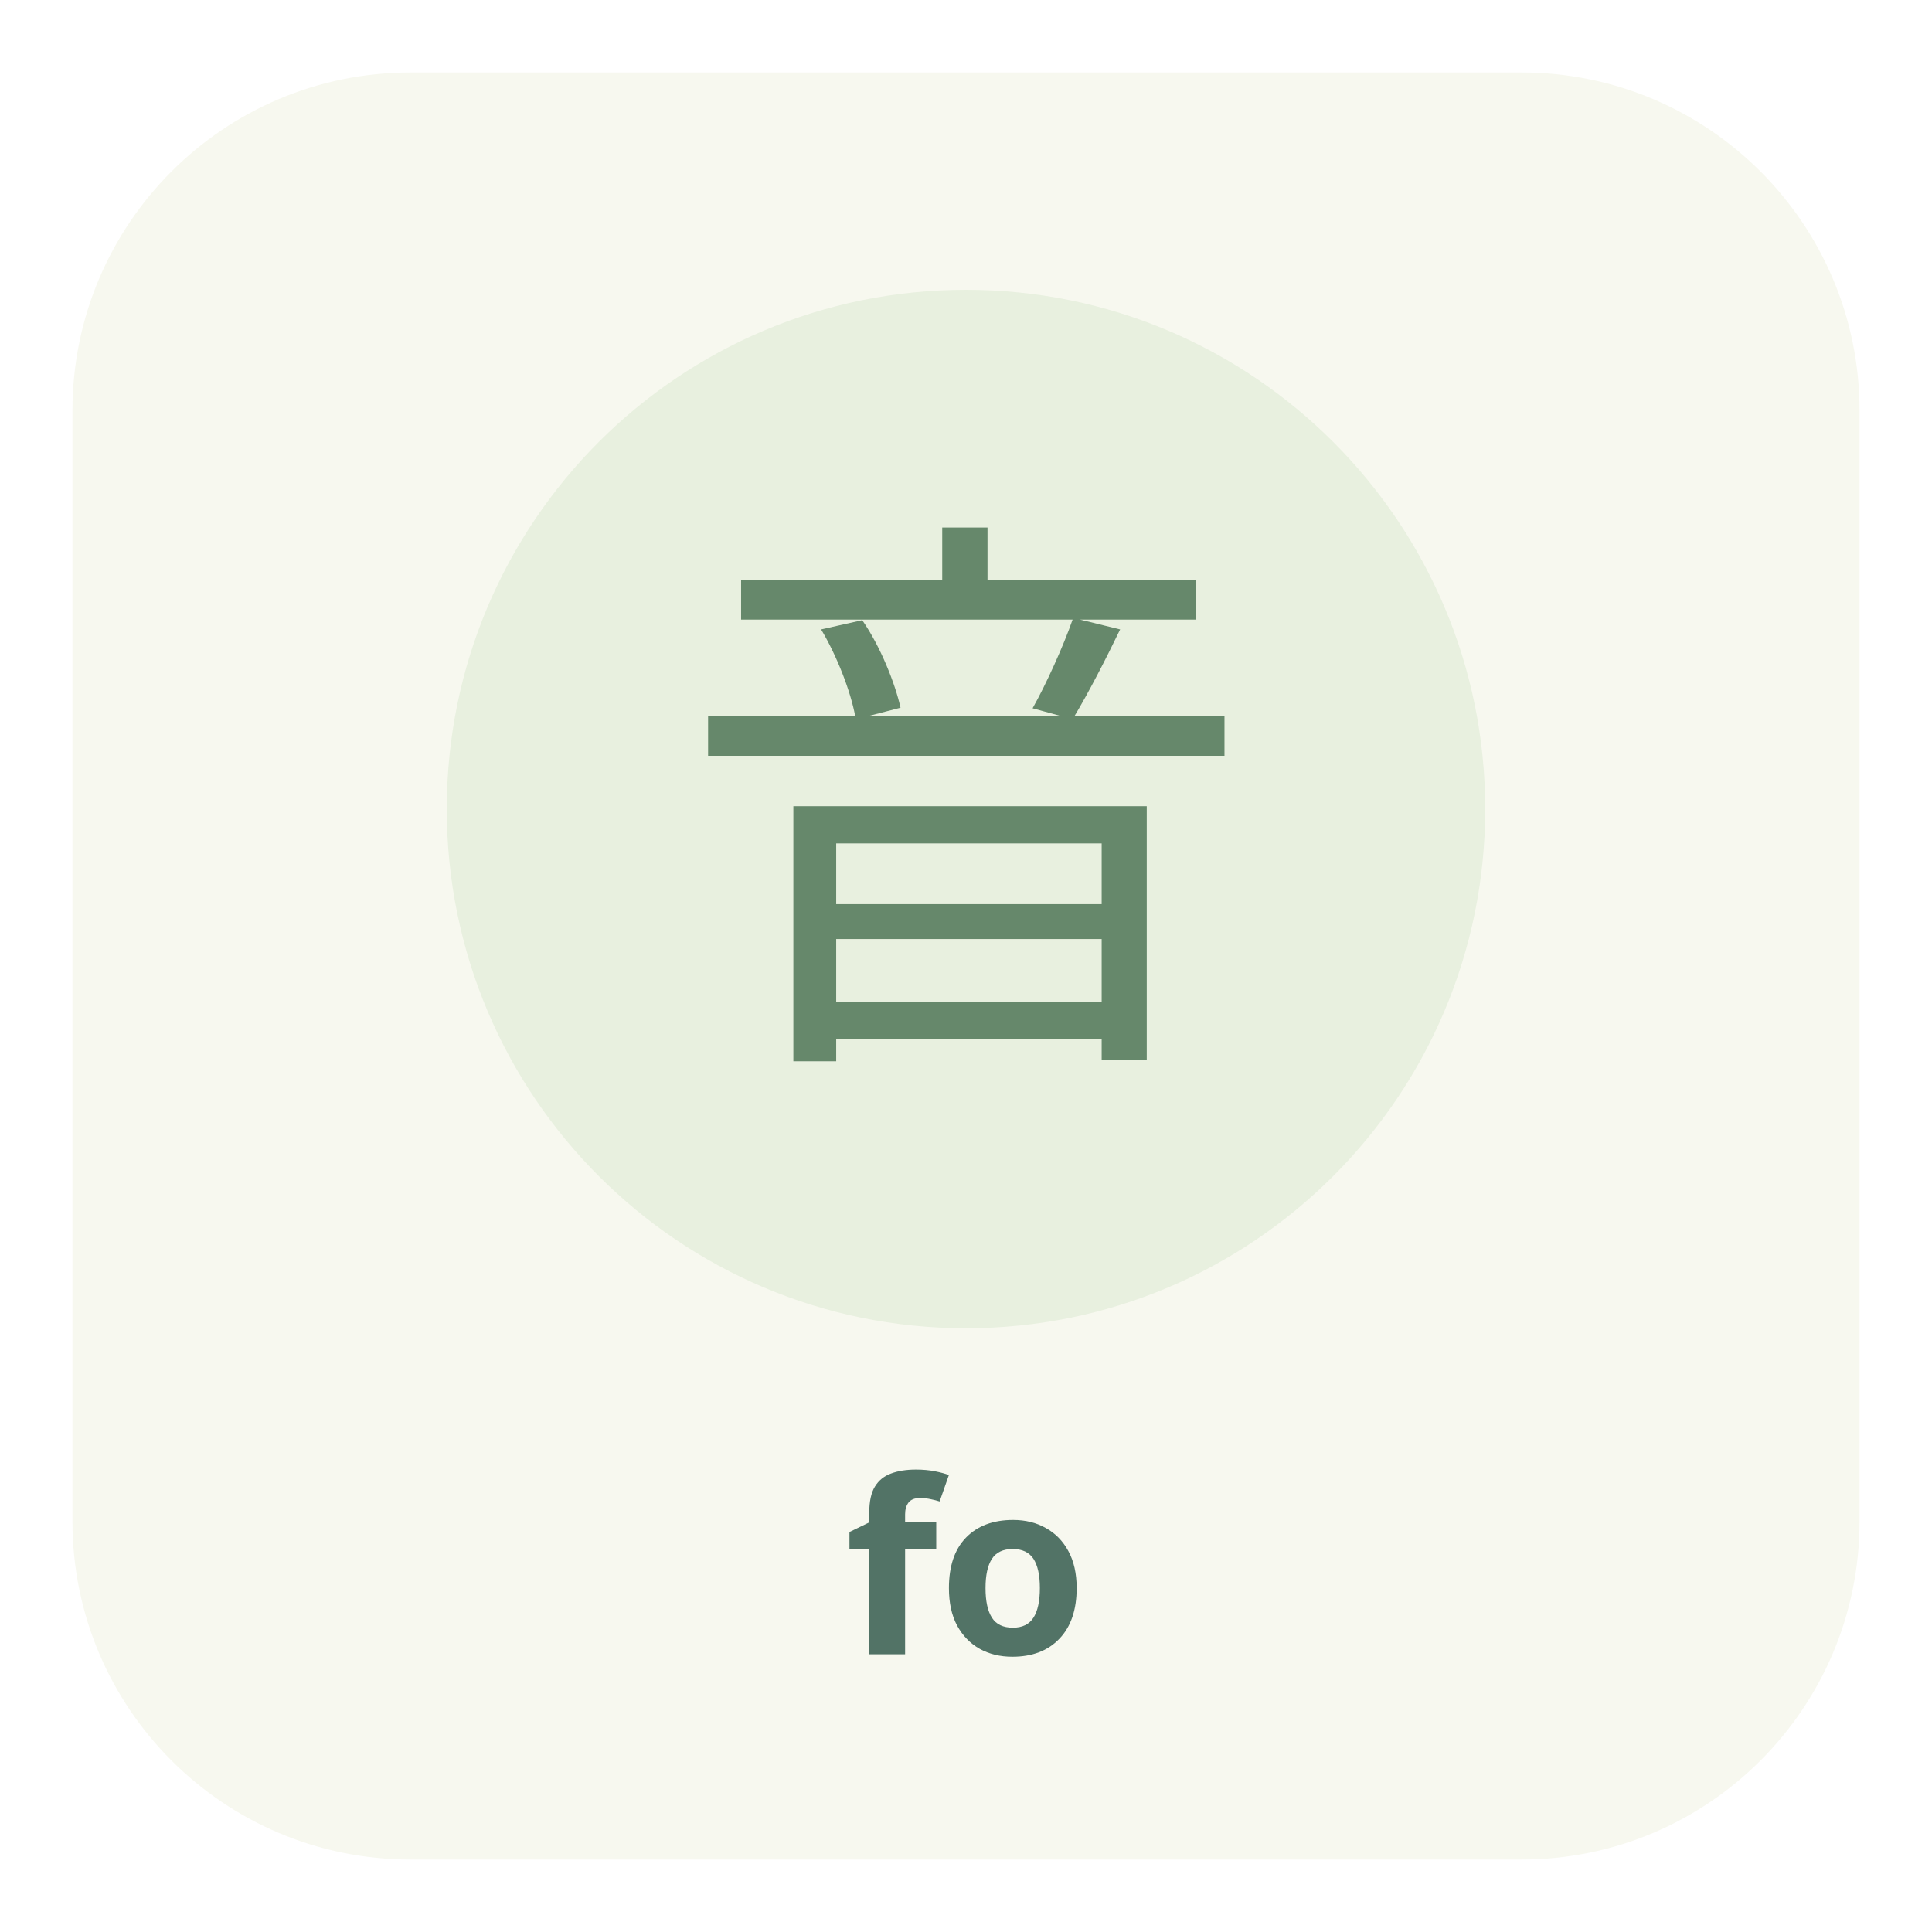
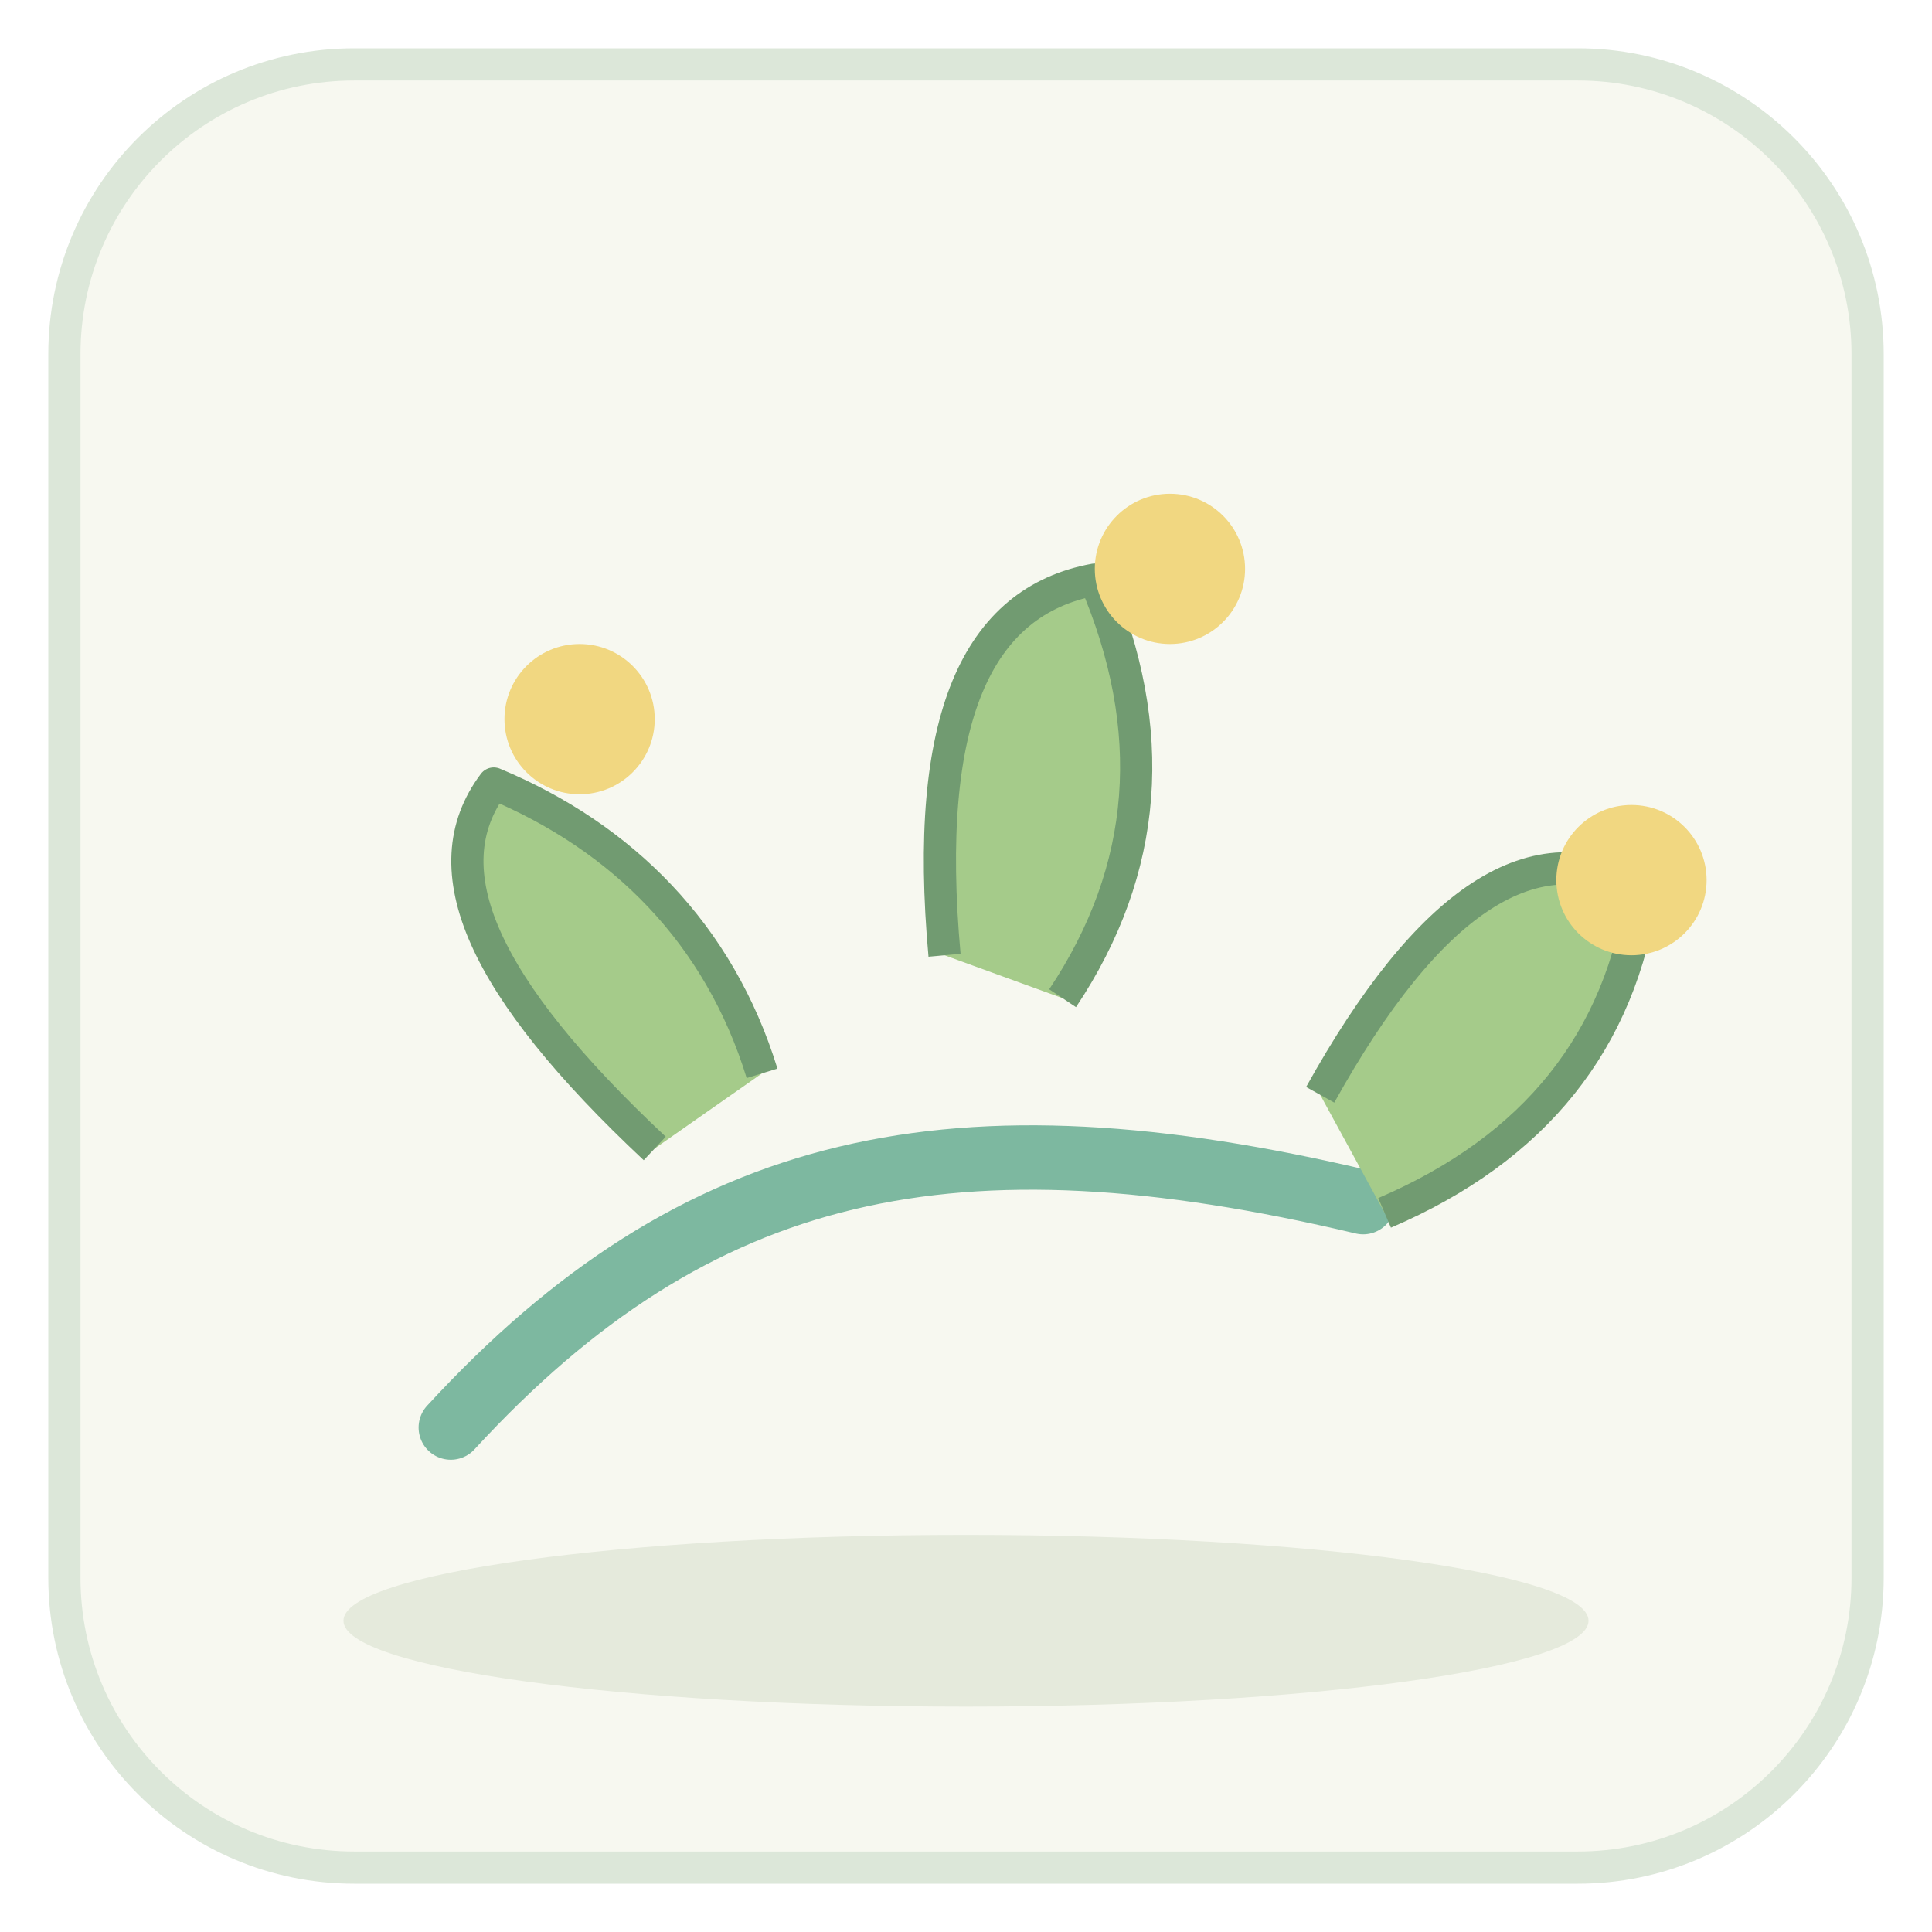
- <svg xmlns="http://www.w3.org/2000/svg" viewBox="0 0 160 160" role="img">
-   <rect x="6" y="6" width="148" height="148" rx="28" fill="#f7f8ef" />
-   <circle cx="80" cy="67" r="43" fill="#e8f0df" />
-   <text x="80" y="84" text-anchor="middle" font-size="48" font-family="sans-serif" fill="#66886b">音</text>
-   <text x="80" y="137" text-anchor="middle" font-size="20" font-weight="700" font-family="sans-serif" fill="#527366">fo</text>
+ <svg xmlns="http://www.w3.org/2000/svg" viewBox="0 0 180 180">
+   <rect x="6" y="6" width="168" height="168" rx="27" fill="#f7f8f0" stroke="#dce7d9" stroke-width="3" />
+   <ellipse cx="90" cy="151" rx="58" ry="8" fill="#e5eadc" />
+   <path d="M42 133c23-25 47-30 85-21" fill="none" stroke="#7db8a0" stroke-width="6" stroke-linecap="round" />
+   <path d="M61 107c-16-15-21-26-15-34 12 5 21 14 25 27m17-11c-2-22 3-33 14-35 6 14 5 27-3 39m24 9c10-18 20-25 30-19-2 14-10 24-24 30" fill="#a5cb8a" stroke="#719b71" stroke-width="3" stroke-linejoin="round" />
+   <circle cx="54" cy="67" r="7" fill="#f1d781" />
+   <circle cx="109" cy="53" r="7" fill="#f1d781" />
+   <circle cx="152" cy="82" r="7" fill="#f1d781" />
</svg>
